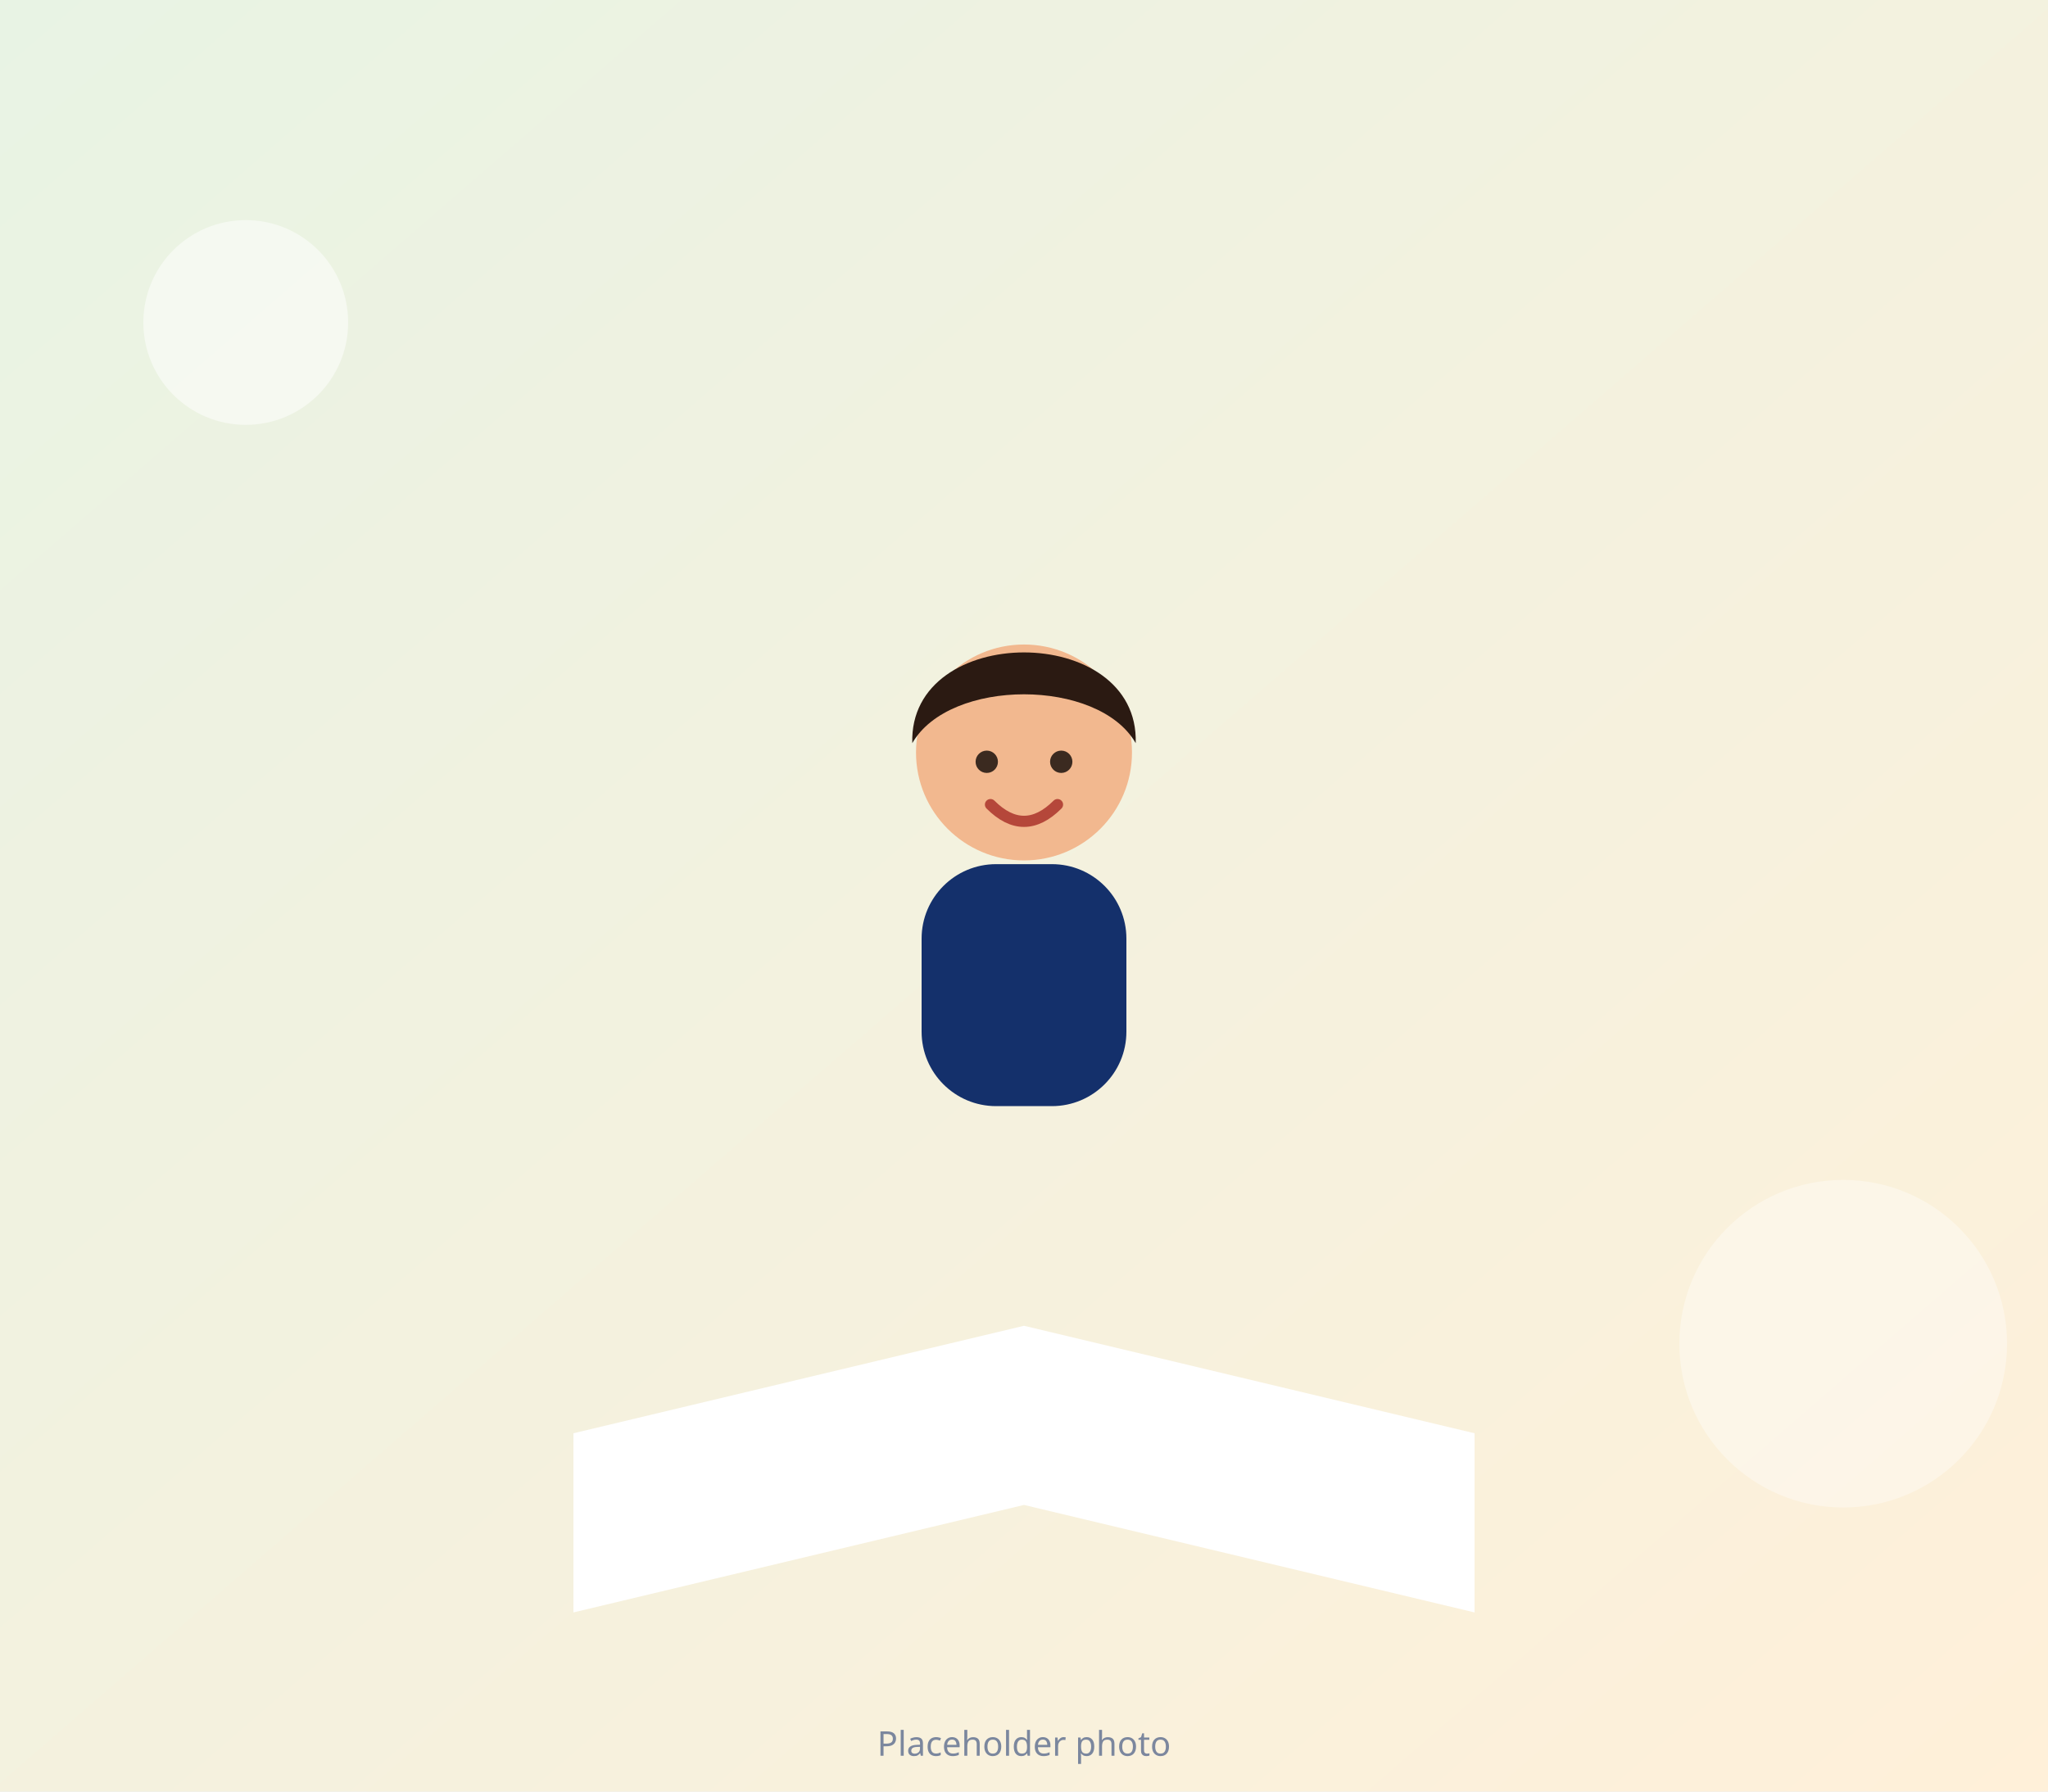
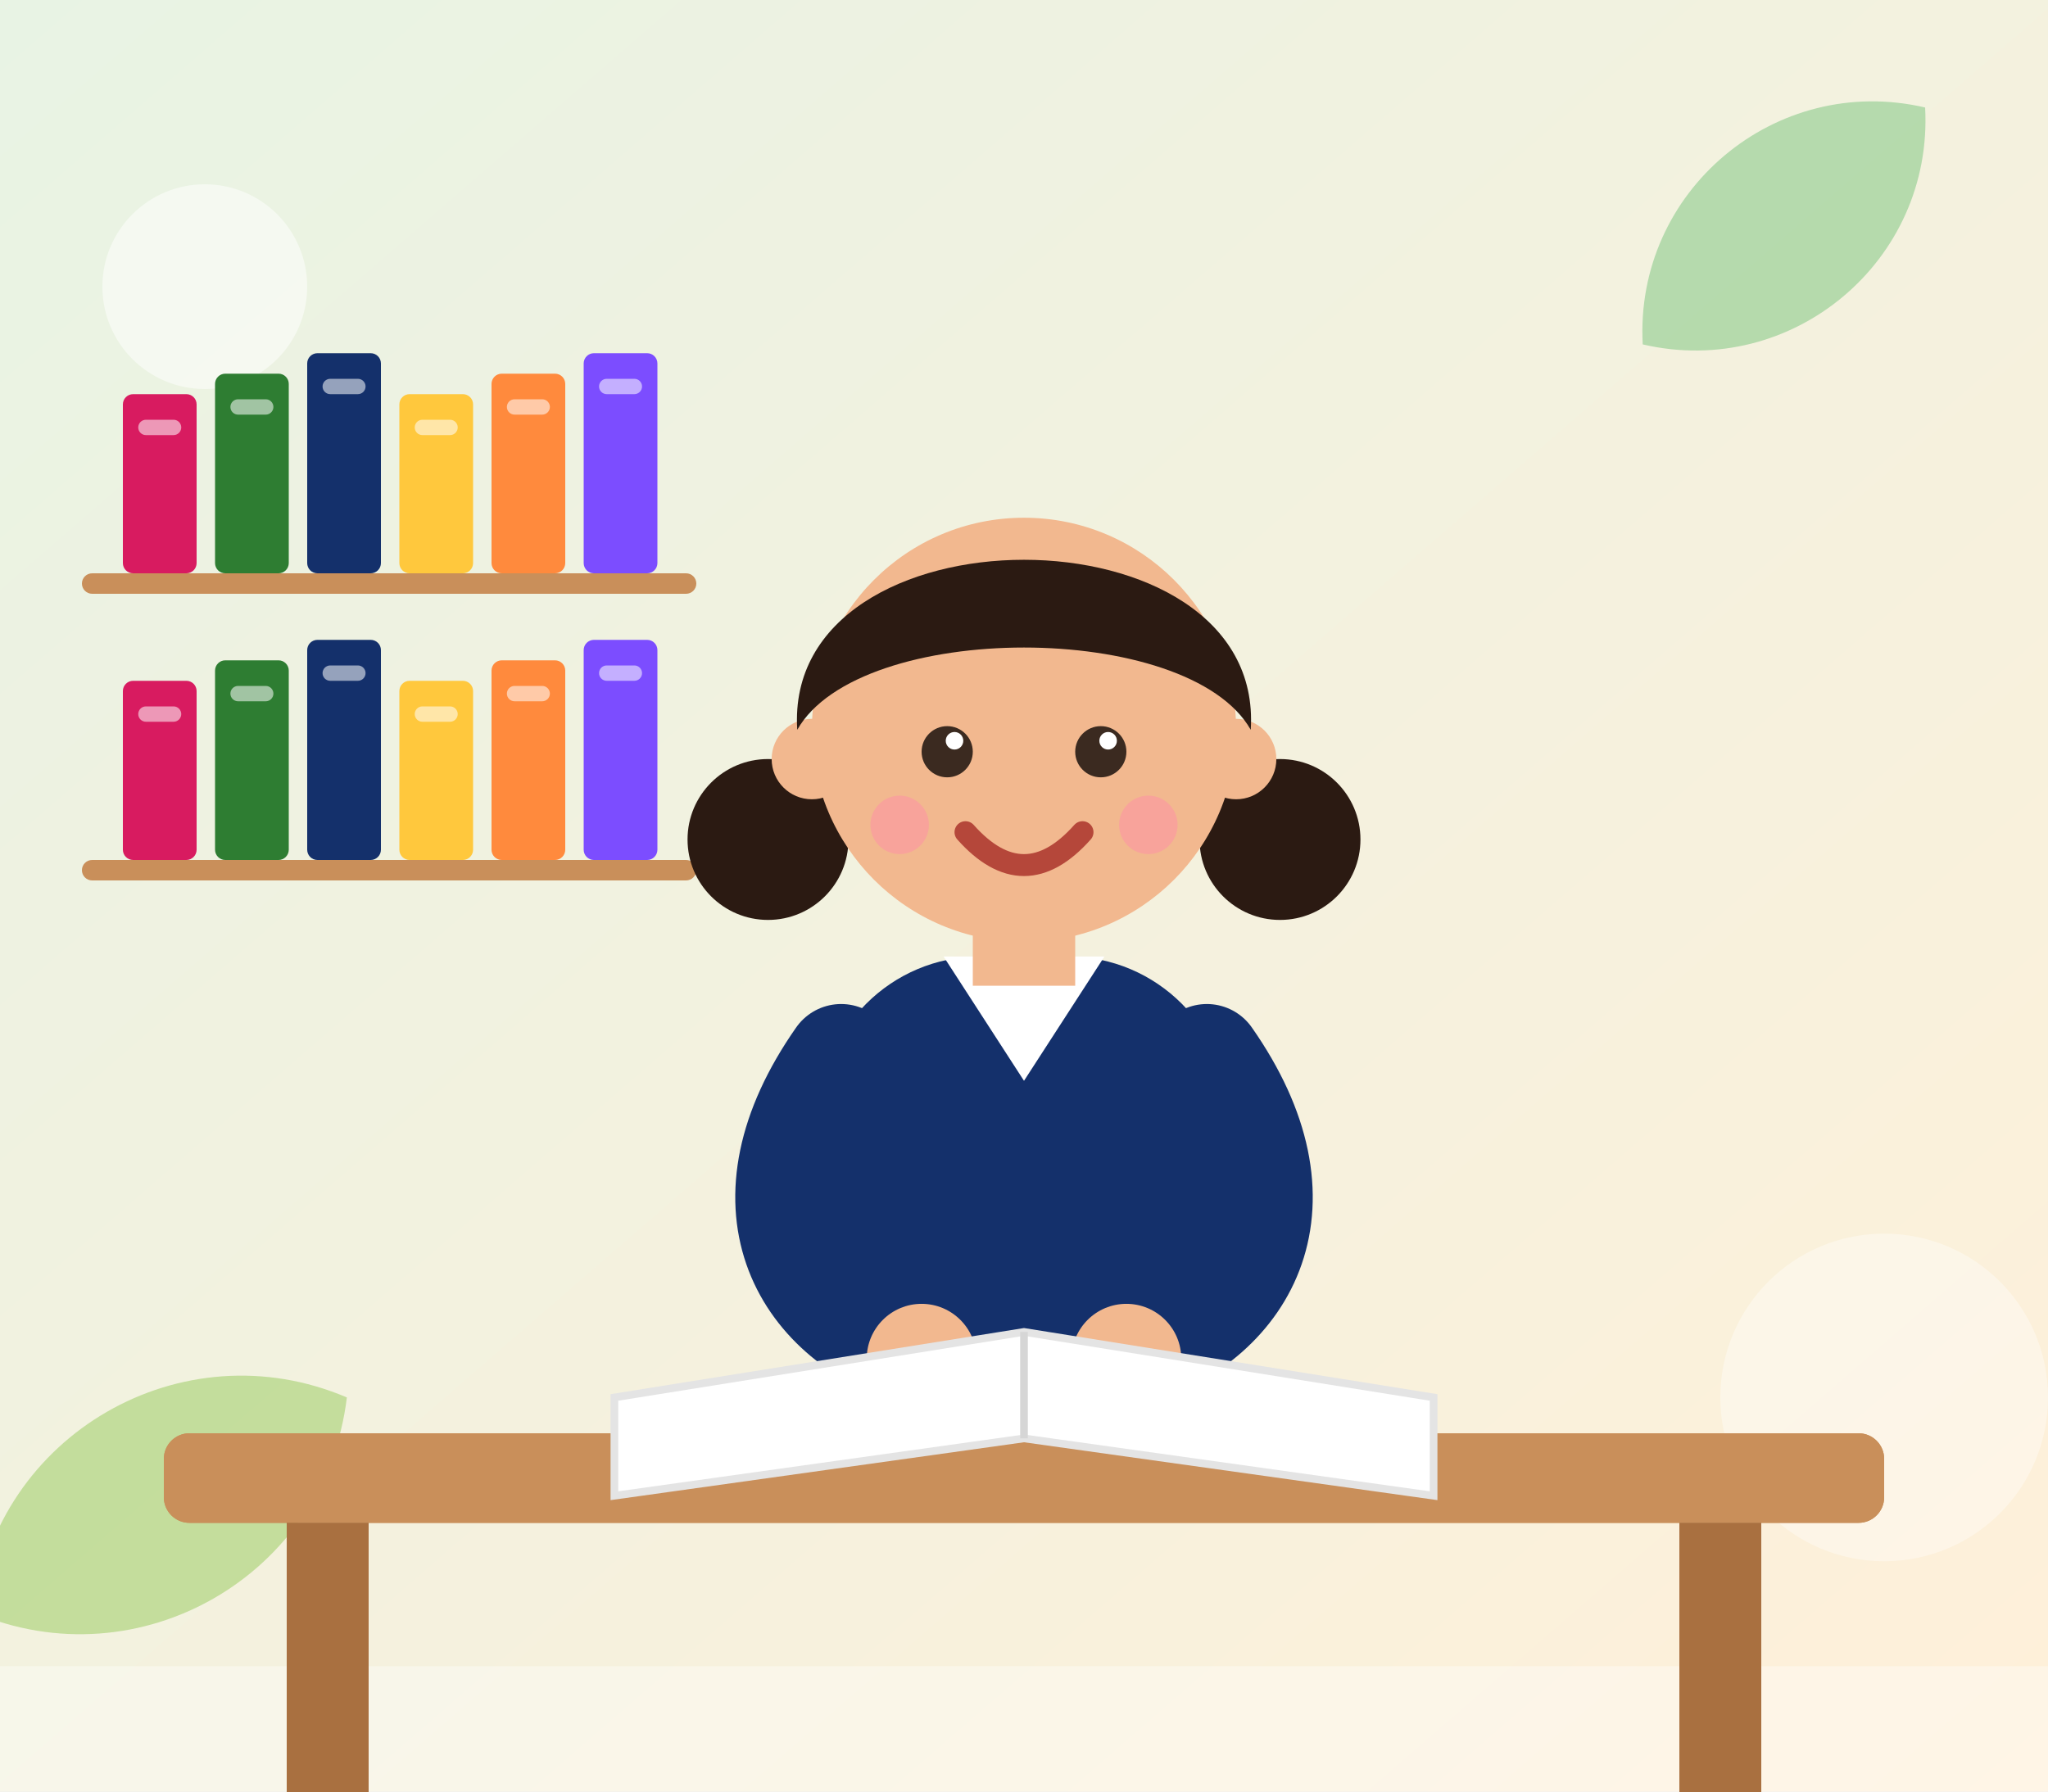
- <svg xmlns="http://www.w3.org/2000/svg" viewBox="0 0 800 700" width="800" height="700" role="img" aria-label="Children reading together (placeholder)">
+ <svg xmlns="http://www.w3.org/2000/svg" viewBox="0 0 800 700" width="800" height="700" role="img" aria-label="A child reading a book">
  <defs>
    <linearGradient id="g" x1="0" y1="0" x2="1" y2="1">
      <stop offset="0" stop-color="#e8f3e4" />
      <stop offset="1" stop-color="#fff0d9" />
    </linearGradient>
  </defs>
  <rect width="800" height="700" fill="url(#g)" />
-   <circle cx="96" cy="126" r="40" fill="#fff" opacity=".5" />
-   <circle cx="720" cy="525" r="64" fill="#fff" opacity=".35" />
-   <g transform="translate(400 294) scale(0.7272727)">
-     <rect x="-55" y="60" width="110" height="130" rx="40" fill="#14306b" />
+   <circle cx="80" cy="112" r="40" fill="#fff" opacity=".5" />
+   <circle cx="736" cy="546" r="64" fill="#fff" opacity=".35" />
+   <path transform="translate(-10 630) rotate(-30) scale(1.4)" d="M0 0C30-40 90-40 120 0C90 40 30 40 0 0Z" fill="#9ccc65" opacity=".55" />
+   <path transform="translate(752 42) rotate(140) scale(1.2)" d="M0 0C30-40 90-40 120 0C90 40 30 40 0 0Z" fill="#81c784" opacity=".55" />
+   <rect y="651" width="800" height="49" fill="#fff" opacity=".35" />
+   <rect x="32" y="224" width="240" height="8" rx="4" fill="#c98f5a" />
+   <rect x="48" y="154" width="28.8" height="70" rx="4" fill="#d81b60" />
+   <rect x="54" y="164" width="16.8" height="6" rx="3" fill="#fff" opacity=".55" />
+   <rect x="84" y="146" width="28.8" height="78" rx="4" fill="#2e7d32" />
+   <rect x="90" y="156" width="16.8" height="6" rx="3" fill="#fff" opacity=".55" />
+   <rect x="120" y="138" width="28.8" height="86" rx="4" fill="#14306b" />
+   <rect x="126" y="148" width="16.8" height="6" rx="3" fill="#fff" opacity=".55" />
+   <rect x="156" y="154" width="28.8" height="70" rx="4" fill="#ffc83d" />
+   <rect x="162" y="164" width="16.8" height="6" rx="3" fill="#fff" opacity=".55" />
+   <rect x="192" y="146" width="28.8" height="78" rx="4" fill="#ff8a3d" />
+   <rect x="198" y="156" width="16.8" height="6" rx="3" fill="#fff" opacity=".55" />
+   <rect x="228" y="138" width="28.8" height="86" rx="4" fill="#7c4dff" />
+   <rect x="234" y="148" width="16.8" height="6" rx="3" fill="#fff" opacity=".55" />
+   <rect x="32" y="336" width="240" height="8" rx="4" fill="#c98f5a" />
+   <rect x="48" y="266" width="28.8" height="70" rx="4" fill="#d81b60" />
+   <rect x="54" y="276" width="16.8" height="6" rx="3" fill="#fff" opacity=".55" />
+   <rect x="84" y="258" width="28.8" height="78" rx="4" fill="#2e7d32" />
+   <rect x="90" y="268" width="16.8" height="6" rx="3" fill="#fff" opacity=".55" />
+   <rect x="120" y="250" width="28.8" height="86" rx="4" fill="#14306b" />
+   <rect x="126" y="260" width="16.8" height="6" rx="3" fill="#fff" opacity=".55" />
+   <rect x="156" y="266" width="28.8" height="70" rx="4" fill="#ffc83d" />
+   <rect x="162" y="276" width="16.8" height="6" rx="3" fill="#fff" opacity=".55" />
+   <rect x="192" y="258" width="28.8" height="78" rx="4" fill="#ff8a3d" />
+   <rect x="198" y="268" width="16.8" height="6" rx="3" fill="#fff" opacity=".55" />
+   <rect x="228" y="250" width="28.8" height="86" rx="4" fill="#7c4dff" />
+   <rect x="234" y="260" width="16.8" height="6" rx="3" fill="#fff" opacity=".55" />
+   <rect x="64" y="560" width="672" height="35" rx="10" fill="#c98f5a" />
+   <rect x="112" y="595" width="32" height="140" fill="#a97040" />
+   <rect x="656" y="595" width="32" height="140" fill="#a97040" />
+   <g transform="translate(400 285.1429) scale(1.428571)">
+     <circle cx="-70" cy="30" r="22" fill="#2b1a12" />
+     <circle cx="70" cy="30" r="22" fill="#2b1a12" />
+     <rect x="-56" y="62" width="112" height="150" rx="44" fill="#14306b" />
+     <path d="M-22 62L0 96L22 62Z" fill="#fff" />
+     <path d="M-50 90C-78 130-60 160-30 170" stroke="#14306b" stroke-width="30" stroke-linecap="round" fill="none" />
+     <path d="M50 90C78 130 60 160 30 170" stroke="#14306b" stroke-width="30" stroke-linecap="round" fill="none" />
+     <circle cx="-28" cy="172" r="15" fill="#f2b88f" />
+     <circle cx="28" cy="172" r="15" fill="#f2b88f" />
+     <rect x="-14" y="48" width="28" height="22" fill="#f2b88f" />
+     <circle cx="-58" cy="8" r="11" fill="#f2b88f" />
+     <circle cx="58" cy="8" r="11" fill="#f2b88f" />
    <circle cx="0" cy="0" r="58" fill="#f2b88f" />
-     <path d="M-60 -5 C-62 -70 62 -70 60 -5 C40 -40 -40 -40 -60 -5Z" fill="#2b1a12" />
-     <circle cx="-20" cy="5" r="6" fill="#3b2a20" />
-     <circle cx="20" cy="5" r="6" fill="#3b2a20" />
-     <path d="M-18 28 Q0 46 18 28" stroke="#b5473a" stroke-width="6" fill="none" stroke-linecap="round" />
+     <path d="M-62 0C-66-62 66-62 62 0C45-30-45-30-62 0Z" fill="#2b1a12" />
+     <circle cx="-21" cy="6" r="7" fill="#3b2a20" />
+     <circle cx="21" cy="6" r="7" fill="#3b2a20" />
+     <circle cx="-19" cy="3" r="2.4" fill="#fff" />
+     <circle cx="23" cy="3" r="2.4" fill="#fff" />
+     <circle cx="-34" cy="26" r="8" fill="#ff8aa8" opacity=".45" />
+     <circle cx="34" cy="26" r="8" fill="#ff8aa8" opacity=".45" />
+     <path d="M-16 28Q0 46 16 28" stroke="#b5473a" stroke-width="6" fill="none" stroke-linecap="round" />
  </g>
-   <path d="M224 560 L400 518 L576 560 L576 630 L400 588 L224 630Z" fill="#fff" />
-   <text x="400" y="686" text-anchor="middle" font-family="sans-serif" font-size="13.333" fill="#14306b" opacity=".55">Placeholder photo</text>
+   <rect x="64" y="560" width="672" height="35" rx="10" fill="#c98f5a" />
+   <rect x="112" y="595" width="32" height="140" fill="#a97040" />
+   <rect x="656" y="595" width="32" height="140" fill="#a97040" />
+   <path d="M240 546L400 520.4L560 546L560 584.4L400 562L240 584.4Z" fill="#fff" stroke="#e4e4e4" stroke-width="3" />
+   <path d="M400 520.4V562" stroke="#d6d6d6" stroke-width="3" />
</svg>
